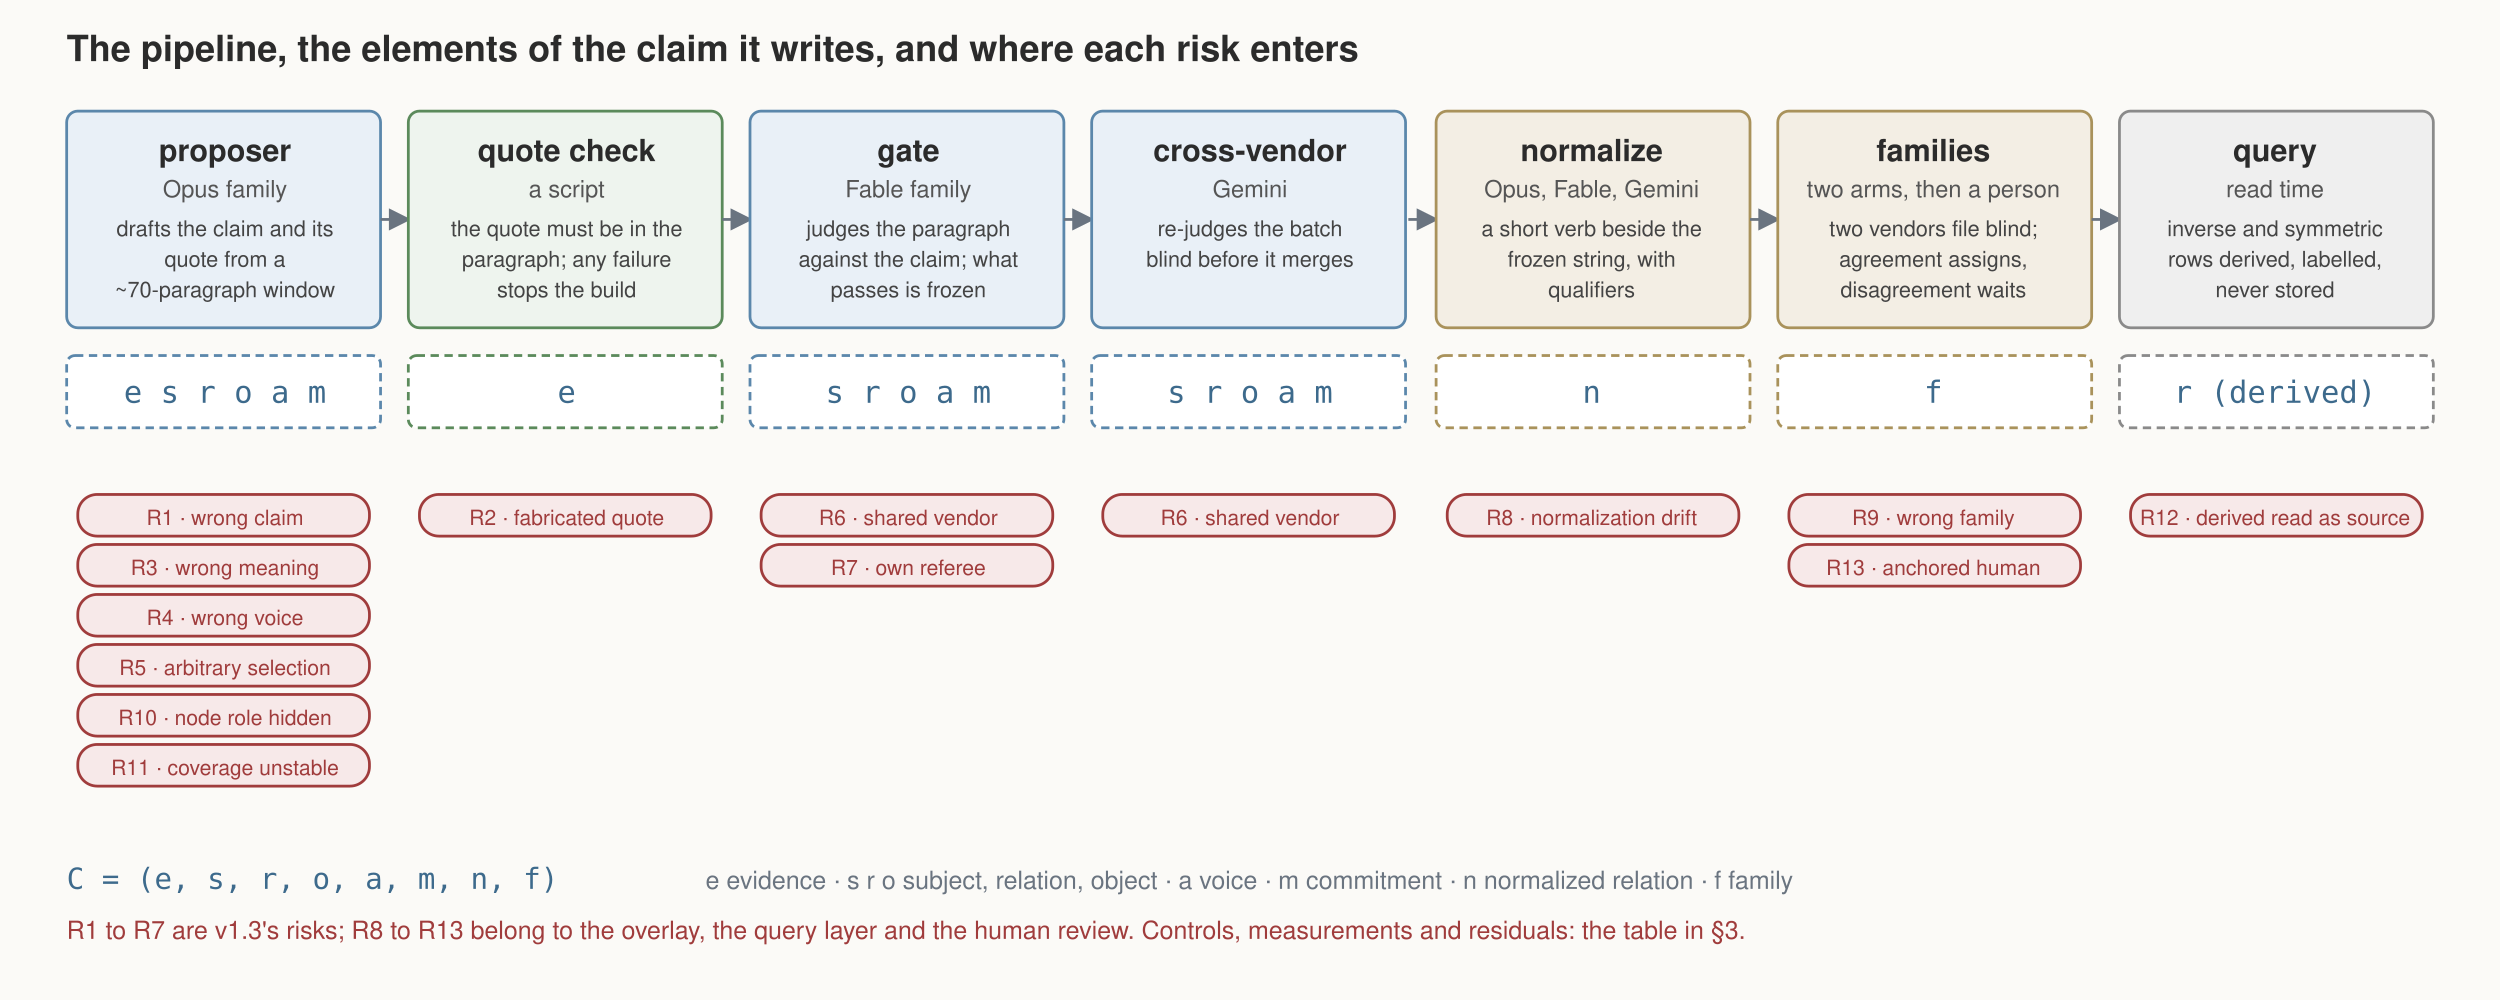
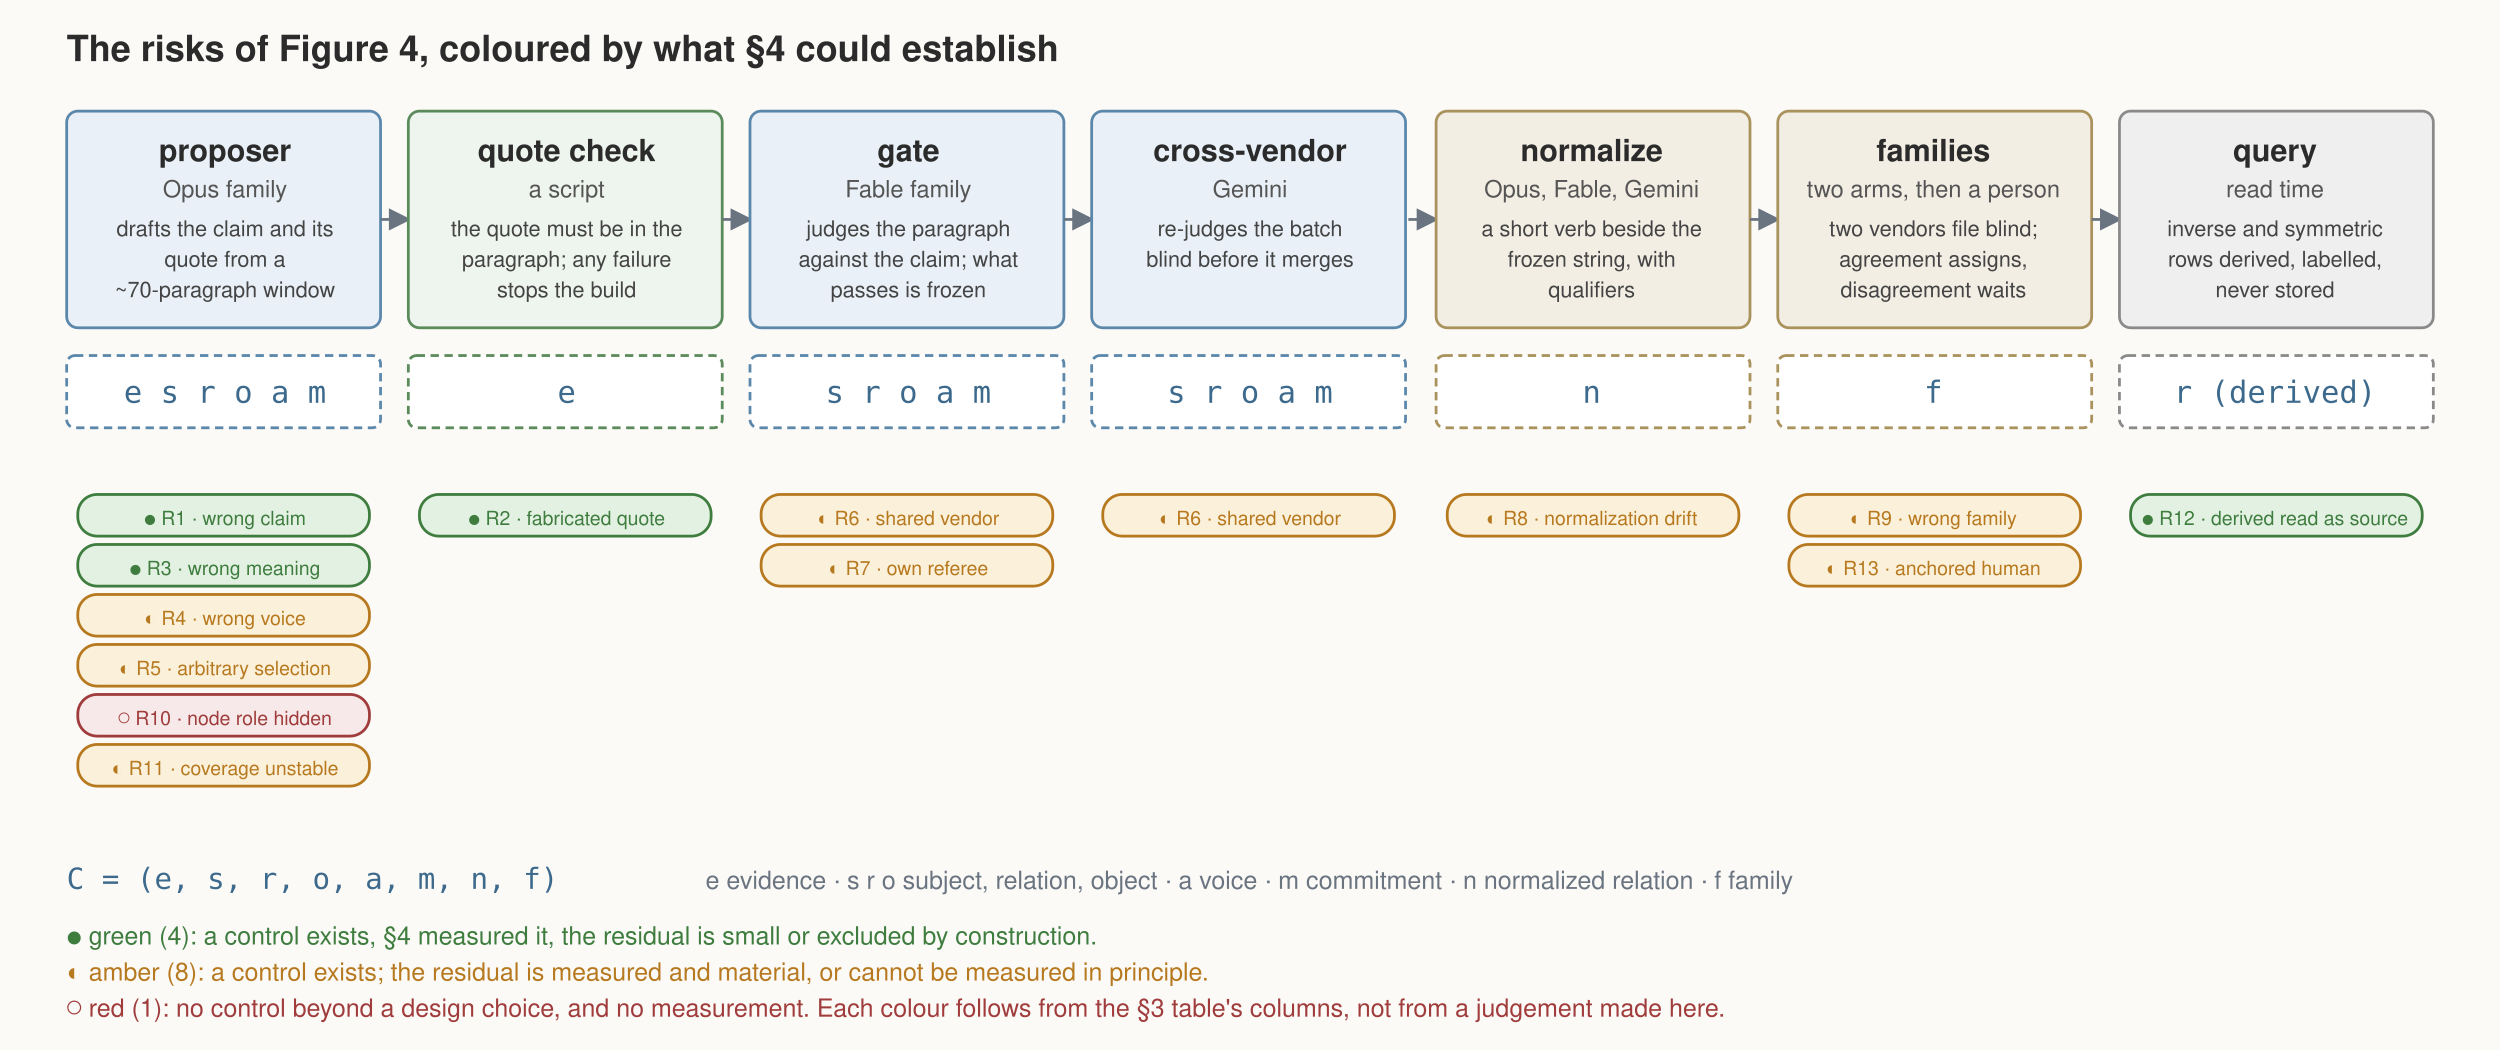
- <svg xmlns="http://www.w3.org/2000/svg" viewBox="0 0 900 360" font-family="Helvetica,Arial,sans-serif">
-   <rect width="900" height="360" fill="#fbfaf7" />
+ <svg xmlns="http://www.w3.org/2000/svg" viewBox="0 0 900 378" font-family="Helvetica,Arial,sans-serif">
+   <rect width="900" height="378" fill="#fbfaf7" />
  <defs>
-     <marker id="ar" markerWidth="8" markerHeight="8" refX="7" refY="4" orient="auto">
+     <marker id="ar5" markerWidth="8" markerHeight="8" refX="7" refY="4" orient="auto">
      <path d="M0,0L8,4L0,8z" fill="#6a7480" />
    </marker>
  </defs>
-   <text x="24" y="22" font-size="13" font-weight="bold" fill="#2b2b2b">The pipeline, the elements of the claim it writes, and where each risk enters</text>
+   <text x="24" y="22" font-size="13" font-weight="bold" fill="#2b2b2b">The risks of Figure 4, coloured by what §4 could establish</text>
  <rect x="24" y="40" width="113" height="78" rx="4" fill="#e9f0f7" stroke="#5b87ab" />
  <text x="81" y="58" text-anchor="middle" font-size="11" font-weight="bold" fill="#2b2b2b">proposer</text>
  <text x="81" y="71" text-anchor="middle" font-size="8.5" fill="#555">Opus family</text>
  <text x="81" y="85" text-anchor="middle" font-size="7.8" fill="#444">drafts the claim and its</text>
  <text x="81" y="96" text-anchor="middle" font-size="7.8" fill="#444">quote from a</text>
  <text x="81" y="107" text-anchor="middle" font-size="7.8" fill="#444">~70-paragraph window</text>
-   <line x1="137" y1="79" x2="147" y2="79" stroke="#6a7480" marker-end="url(#ar)" />
+   <line x1="137" y1="79" x2="147" y2="79" stroke="#6a7480" marker-end="url(#ar5)" />
  <rect x="24" y="128" width="113" height="26" rx="3" fill="#fff" stroke="#5b87ab" stroke-dasharray="3,2" />
  <text x="81" y="145" text-anchor="middle" font-size="11" font-family="Menlo,monospace" fill="#3d6a8c">e s r o a m</text>
-   <rect x="28" y="178" width="105" height="15" rx="7" fill="#f7e9e9" stroke="#a03c3c" />
-   <text x="81" y="189" text-anchor="middle" font-size="7.6" fill="#a03c3c">R1 · wrong claim</text>
-   <rect x="28" y="196" width="105" height="15" rx="7" fill="#f7e9e9" stroke="#a03c3c" />
-   <text x="81" y="207" text-anchor="middle" font-size="7.6" fill="#a03c3c">R3 · wrong meaning</text>
-   <rect x="28" y="214" width="105" height="15" rx="7" fill="#f7e9e9" stroke="#a03c3c" />
-   <text x="81" y="225" text-anchor="middle" font-size="7.6" fill="#a03c3c">R4 · wrong voice</text>
-   <rect x="28" y="232" width="105" height="15" rx="7" fill="#f7e9e9" stroke="#a03c3c" />
-   <text x="81" y="243" text-anchor="middle" font-size="7.6" fill="#a03c3c">R5 · arbitrary selection</text>
+   <rect x="28" y="178" width="105" height="15" rx="7" fill="#e3f1e3" stroke="#3f7d3f" />
+   <text x="81" y="189" text-anchor="middle" font-size="7.0" fill="#3f7d3f">● R1 · wrong claim</text>
+   <rect x="28" y="196" width="105" height="15" rx="7" fill="#e3f1e3" stroke="#3f7d3f" />
+   <text x="81" y="207" text-anchor="middle" font-size="7.0" fill="#3f7d3f">● R3 · wrong meaning</text>
+   <rect x="28" y="214" width="105" height="15" rx="7" fill="#fbf0d9" stroke="#b7791f" />
+   <text x="81" y="225" text-anchor="middle" font-size="7.0" fill="#b7791f">◐ R4 · wrong voice</text>
+   <rect x="28" y="232" width="105" height="15" rx="7" fill="#fbf0d9" stroke="#b7791f" />
+   <text x="81" y="243" text-anchor="middle" font-size="7.0" fill="#b7791f">◐ R5 · arbitrary selection</text>
  <rect x="28" y="250" width="105" height="15" rx="7" fill="#f7e9e9" stroke="#a03c3c" />
-   <text x="81" y="261" text-anchor="middle" font-size="7.6" fill="#a03c3c">R10 · node role hidden</text>
-   <rect x="28" y="268" width="105" height="15" rx="7" fill="#f7e9e9" stroke="#a03c3c" />
-   <text x="81" y="279" text-anchor="middle" font-size="7.6" fill="#a03c3c">R11 · coverage unstable</text>
+   <text x="81" y="261" text-anchor="middle" font-size="7.0" fill="#a03c3c">○ R10 · node role hidden</text>
+   <rect x="28" y="268" width="105" height="15" rx="7" fill="#fbf0d9" stroke="#b7791f" />
+   <text x="81" y="279" text-anchor="middle" font-size="7.0" fill="#b7791f">◐ R11 · coverage unstable</text>
  <rect x="147" y="40" width="113" height="78" rx="4" fill="#eef4ee" stroke="#5b8a5b" />
  <text x="204" y="58" text-anchor="middle" font-size="11" font-weight="bold" fill="#2b2b2b">quote check</text>
  <text x="204" y="71" text-anchor="middle" font-size="8.5" fill="#555">a script</text>
  <text x="204" y="85" text-anchor="middle" font-size="7.8" fill="#444">the quote must be in the</text>
  <text x="204" y="96" text-anchor="middle" font-size="7.8" fill="#444">paragraph; any failure</text>
  <text x="204" y="107" text-anchor="middle" font-size="7.8" fill="#444">stops the build</text>
-   <line x1="260" y1="79" x2="270" y2="79" stroke="#6a7480" marker-end="url(#ar)" />
+   <line x1="260" y1="79" x2="270" y2="79" stroke="#6a7480" marker-end="url(#ar5)" />
  <rect x="147" y="128" width="113" height="26" rx="3" fill="#fff" stroke="#5b8a5b" stroke-dasharray="3,2" />
  <text x="204" y="145" text-anchor="middle" font-size="11" font-family="Menlo,monospace" fill="#3d6a8c">e</text>
-   <rect x="151" y="178" width="105" height="15" rx="7" fill="#f7e9e9" stroke="#a03c3c" />
-   <text x="204" y="189" text-anchor="middle" font-size="7.6" fill="#a03c3c">R2 · fabricated quote</text>
+   <rect x="151" y="178" width="105" height="15" rx="7" fill="#e3f1e3" stroke="#3f7d3f" />
+   <text x="204" y="189" text-anchor="middle" font-size="7.0" fill="#3f7d3f">● R2 · fabricated quote</text>
  <rect x="270" y="40" width="113" height="78" rx="4" fill="#e9f0f7" stroke="#5b87ab" />
  <text x="327" y="58" text-anchor="middle" font-size="11" font-weight="bold" fill="#2b2b2b">gate</text>
  <text x="327" y="71" text-anchor="middle" font-size="8.5" fill="#555">Fable family</text>
  <text x="327" y="85" text-anchor="middle" font-size="7.8" fill="#444">judges the paragraph</text>
  <text x="327" y="96" text-anchor="middle" font-size="7.8" fill="#444">against the claim; what</text>
  <text x="327" y="107" text-anchor="middle" font-size="7.8" fill="#444">passes is frozen</text>
-   <line x1="383" y1="79" x2="393" y2="79" stroke="#6a7480" marker-end="url(#ar)" />
+   <line x1="383" y1="79" x2="393" y2="79" stroke="#6a7480" marker-end="url(#ar5)" />
  <rect x="270" y="128" width="113" height="26" rx="3" fill="#fff" stroke="#5b87ab" stroke-dasharray="3,2" />
  <text x="327" y="145" text-anchor="middle" font-size="11" font-family="Menlo,monospace" fill="#3d6a8c">s r o a m</text>
-   <rect x="274" y="178" width="105" height="15" rx="7" fill="#f7e9e9" stroke="#a03c3c" />
-   <text x="327" y="189" text-anchor="middle" font-size="7.6" fill="#a03c3c">R6 · shared vendor</text>
-   <rect x="274" y="196" width="105" height="15" rx="7" fill="#f7e9e9" stroke="#a03c3c" />
-   <text x="327" y="207" text-anchor="middle" font-size="7.6" fill="#a03c3c">R7 · own referee</text>
+   <rect x="274" y="178" width="105" height="15" rx="7" fill="#fbf0d9" stroke="#b7791f" />
+   <text x="327" y="189" text-anchor="middle" font-size="7.0" fill="#b7791f">◐ R6 · shared vendor</text>
+   <rect x="274" y="196" width="105" height="15" rx="7" fill="#fbf0d9" stroke="#b7791f" />
+   <text x="327" y="207" text-anchor="middle" font-size="7.0" fill="#b7791f">◐ R7 · own referee</text>
  <rect x="393" y="40" width="113" height="78" rx="4" fill="#e9f0f7" stroke="#5b87ab" />
  <text x="450" y="58" text-anchor="middle" font-size="11" font-weight="bold" fill="#2b2b2b">cross-vendor</text>
  <text x="450" y="71" text-anchor="middle" font-size="8.5" fill="#555">Gemini</text>
  <text x="450" y="85" text-anchor="middle" font-size="7.8" fill="#444">re-judges the batch</text>
  <text x="450" y="96" text-anchor="middle" font-size="7.8" fill="#444">blind before it merges</text>
-   <line x1="507" y1="79" x2="517" y2="79" stroke="#6a7480" marker-end="url(#ar)" />
+   <line x1="507" y1="79" x2="517" y2="79" stroke="#6a7480" marker-end="url(#ar5)" />
  <rect x="393" y="128" width="113" height="26" rx="3" fill="#fff" stroke="#5b87ab" stroke-dasharray="3,2" />
  <text x="450" y="145" text-anchor="middle" font-size="11" font-family="Menlo,monospace" fill="#3d6a8c">s r o a m</text>
-   <rect x="397" y="178" width="105" height="15" rx="7" fill="#f7e9e9" stroke="#a03c3c" />
-   <text x="450" y="189" text-anchor="middle" font-size="7.6" fill="#a03c3c">R6 · shared vendor</text>
+   <rect x="397" y="178" width="105" height="15" rx="7" fill="#fbf0d9" stroke="#b7791f" />
+   <text x="450" y="189" text-anchor="middle" font-size="7.0" fill="#b7791f">◐ R6 · shared vendor</text>
  <rect x="517" y="40" width="113" height="78" rx="4" fill="#f3eee4" stroke="#a9925b" />
  <text x="573" y="58" text-anchor="middle" font-size="11" font-weight="bold" fill="#2b2b2b">normalize</text>
  <text x="573" y="71" text-anchor="middle" font-size="8.5" fill="#555">Opus, Fable, Gemini</text>
  <text x="573" y="85" text-anchor="middle" font-size="7.8" fill="#444">a short verb beside the</text>
  <text x="573" y="96" text-anchor="middle" font-size="7.8" fill="#444">frozen string, with</text>
  <text x="573" y="107" text-anchor="middle" font-size="7.8" fill="#444">qualifiers</text>
-   <line x1="630" y1="79" x2="640" y2="79" stroke="#6a7480" marker-end="url(#ar)" />
+   <line x1="630" y1="79" x2="640" y2="79" stroke="#6a7480" marker-end="url(#ar5)" />
  <rect x="517" y="128" width="113" height="26" rx="3" fill="#fff" stroke="#a9925b" stroke-dasharray="3,2" />
  <text x="573" y="145" text-anchor="middle" font-size="11" font-family="Menlo,monospace" fill="#3d6a8c">n</text>
-   <rect x="521" y="178" width="105" height="15" rx="7" fill="#f7e9e9" stroke="#a03c3c" />
-   <text x="573" y="189" text-anchor="middle" font-size="7.6" fill="#a03c3c">R8 · normalization drift</text>
+   <rect x="521" y="178" width="105" height="15" rx="7" fill="#fbf0d9" stroke="#b7791f" />
+   <text x="573" y="189" text-anchor="middle" font-size="7.0" fill="#b7791f">◐ R8 · normalization drift</text>
  <rect x="640" y="40" width="113" height="78" rx="4" fill="#f3eee4" stroke="#a9925b" />
  <text x="696" y="58" text-anchor="middle" font-size="11" font-weight="bold" fill="#2b2b2b">families</text>
  <text x="696" y="71" text-anchor="middle" font-size="8.5" fill="#555">two arms, then a person</text>
  <text x="696" y="85" text-anchor="middle" font-size="7.8" fill="#444">two vendors file blind;</text>
  <text x="696" y="96" text-anchor="middle" font-size="7.8" fill="#444">agreement assigns,</text>
  <text x="696" y="107" text-anchor="middle" font-size="7.8" fill="#444">disagreement waits</text>
-   <line x1="753" y1="79" x2="763" y2="79" stroke="#6a7480" marker-end="url(#ar)" />
+   <line x1="753" y1="79" x2="763" y2="79" stroke="#6a7480" marker-end="url(#ar5)" />
  <rect x="640" y="128" width="113" height="26" rx="3" fill="#fff" stroke="#a9925b" stroke-dasharray="3,2" />
  <text x="696" y="145" text-anchor="middle" font-size="11" font-family="Menlo,monospace" fill="#3d6a8c">f</text>
-   <rect x="644" y="178" width="105" height="15" rx="7" fill="#f7e9e9" stroke="#a03c3c" />
-   <text x="696" y="189" text-anchor="middle" font-size="7.6" fill="#a03c3c">R9 · wrong family</text>
-   <rect x="644" y="196" width="105" height="15" rx="7" fill="#f7e9e9" stroke="#a03c3c" />
-   <text x="696" y="207" text-anchor="middle" font-size="7.6" fill="#a03c3c">R13 · anchored human</text>
+   <rect x="644" y="178" width="105" height="15" rx="7" fill="#fbf0d9" stroke="#b7791f" />
+   <text x="696" y="189" text-anchor="middle" font-size="7.0" fill="#b7791f">◐ R9 · wrong family</text>
+   <rect x="644" y="196" width="105" height="15" rx="7" fill="#fbf0d9" stroke="#b7791f" />
+   <text x="696" y="207" text-anchor="middle" font-size="7.0" fill="#b7791f">◐ R13 · anchored human</text>
  <rect x="763" y="40" width="113" height="78" rx="4" fill="#efefef" stroke="#8a8a8a" />
  <text x="819" y="58" text-anchor="middle" font-size="11" font-weight="bold" fill="#2b2b2b">query</text>
  <text x="819" y="71" text-anchor="middle" font-size="8.5" fill="#555">read time</text>
  <text x="819" y="85" text-anchor="middle" font-size="7.8" fill="#444">inverse and symmetric</text>
  <text x="819" y="96" text-anchor="middle" font-size="7.8" fill="#444">rows derived, labelled,</text>
  <text x="819" y="107" text-anchor="middle" font-size="7.8" fill="#444">never stored</text>
  <rect x="763" y="128" width="113" height="26" rx="3" fill="#fff" stroke="#8a8a8a" stroke-dasharray="3,2" />
  <text x="819" y="145" text-anchor="middle" font-size="11" font-family="Menlo,monospace" fill="#3d6a8c">r (derived)</text>
-   <rect x="767" y="178" width="105" height="15" rx="7" fill="#f7e9e9" stroke="#a03c3c" />
-   <text x="819" y="189" text-anchor="middle" font-size="7.6" fill="#a03c3c">R12 · derived read as source</text>
+   <rect x="767" y="178" width="105" height="15" rx="7" fill="#e3f1e3" stroke="#3f7d3f" />
+   <text x="819" y="189" text-anchor="middle" font-size="7.0" fill="#3f7d3f">● R12 · derived read as source</text>
  <text x="24" y="320" font-size="10.5" font-family="Menlo,monospace" fill="#3d6a8c">C = (e, s, r, o, a, m, n, f)</text>
  <text x="254" y="320" font-size="9" fill="#6a7480">e evidence · s r o subject, relation, object · a voice · m commitment · n normalized relation · f family</text>
-   <text x="24" y="338" font-size="9" fill="#a03c3c">R1 to R7 are v1.3's risks; R8 to R13 belong to the overlay, the query layer and the human review. Controls, measurements and residuals: the table in §3.</text>
+   <text x="24" y="340" font-size="9" fill="#3f7d3f">● green (4): a control exists, §4 measured it, the residual is small or excluded by construction.</text>
+   <text x="24" y="353" font-size="9" fill="#b7791f">◐ amber (8): a control exists; the residual is measured and material, or cannot be measured in principle.</text>
+   <text x="24" y="366" font-size="9" fill="#a03c3c">○ red (1): no control beyond a design choice, and no measurement. Each colour follows from the §3 table's columns, not from a judgement made here.</text>
</svg>
